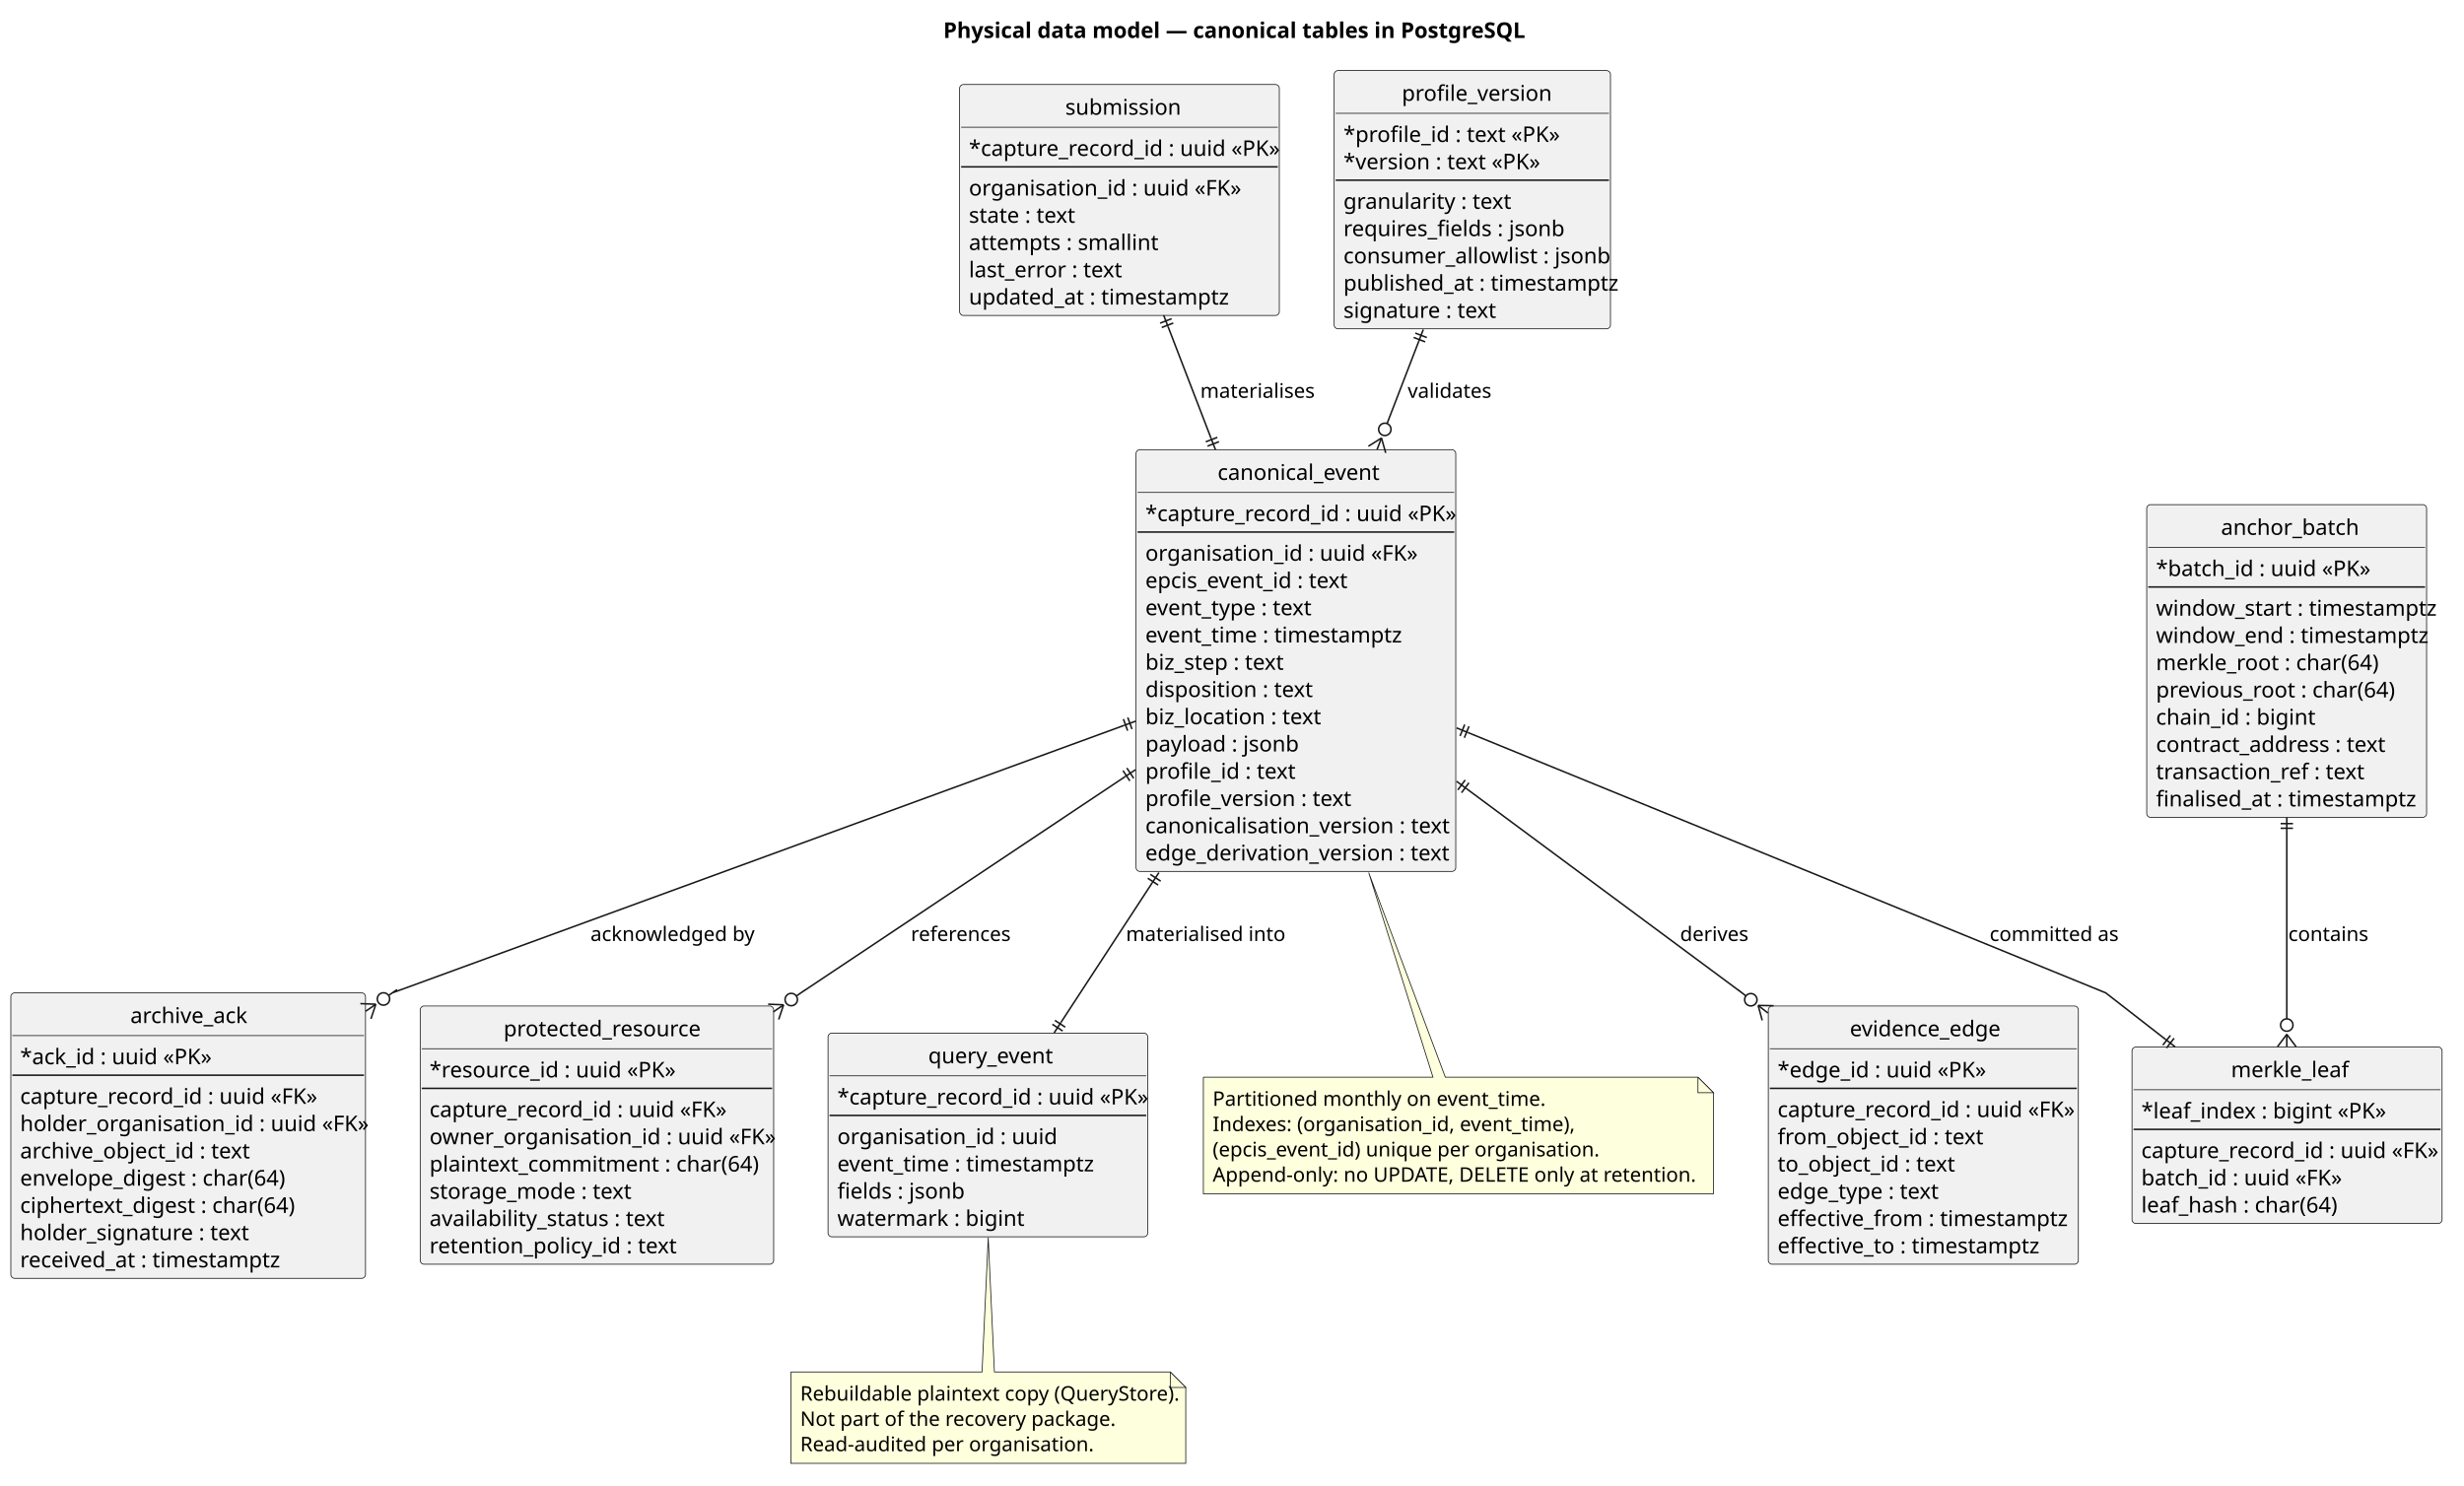
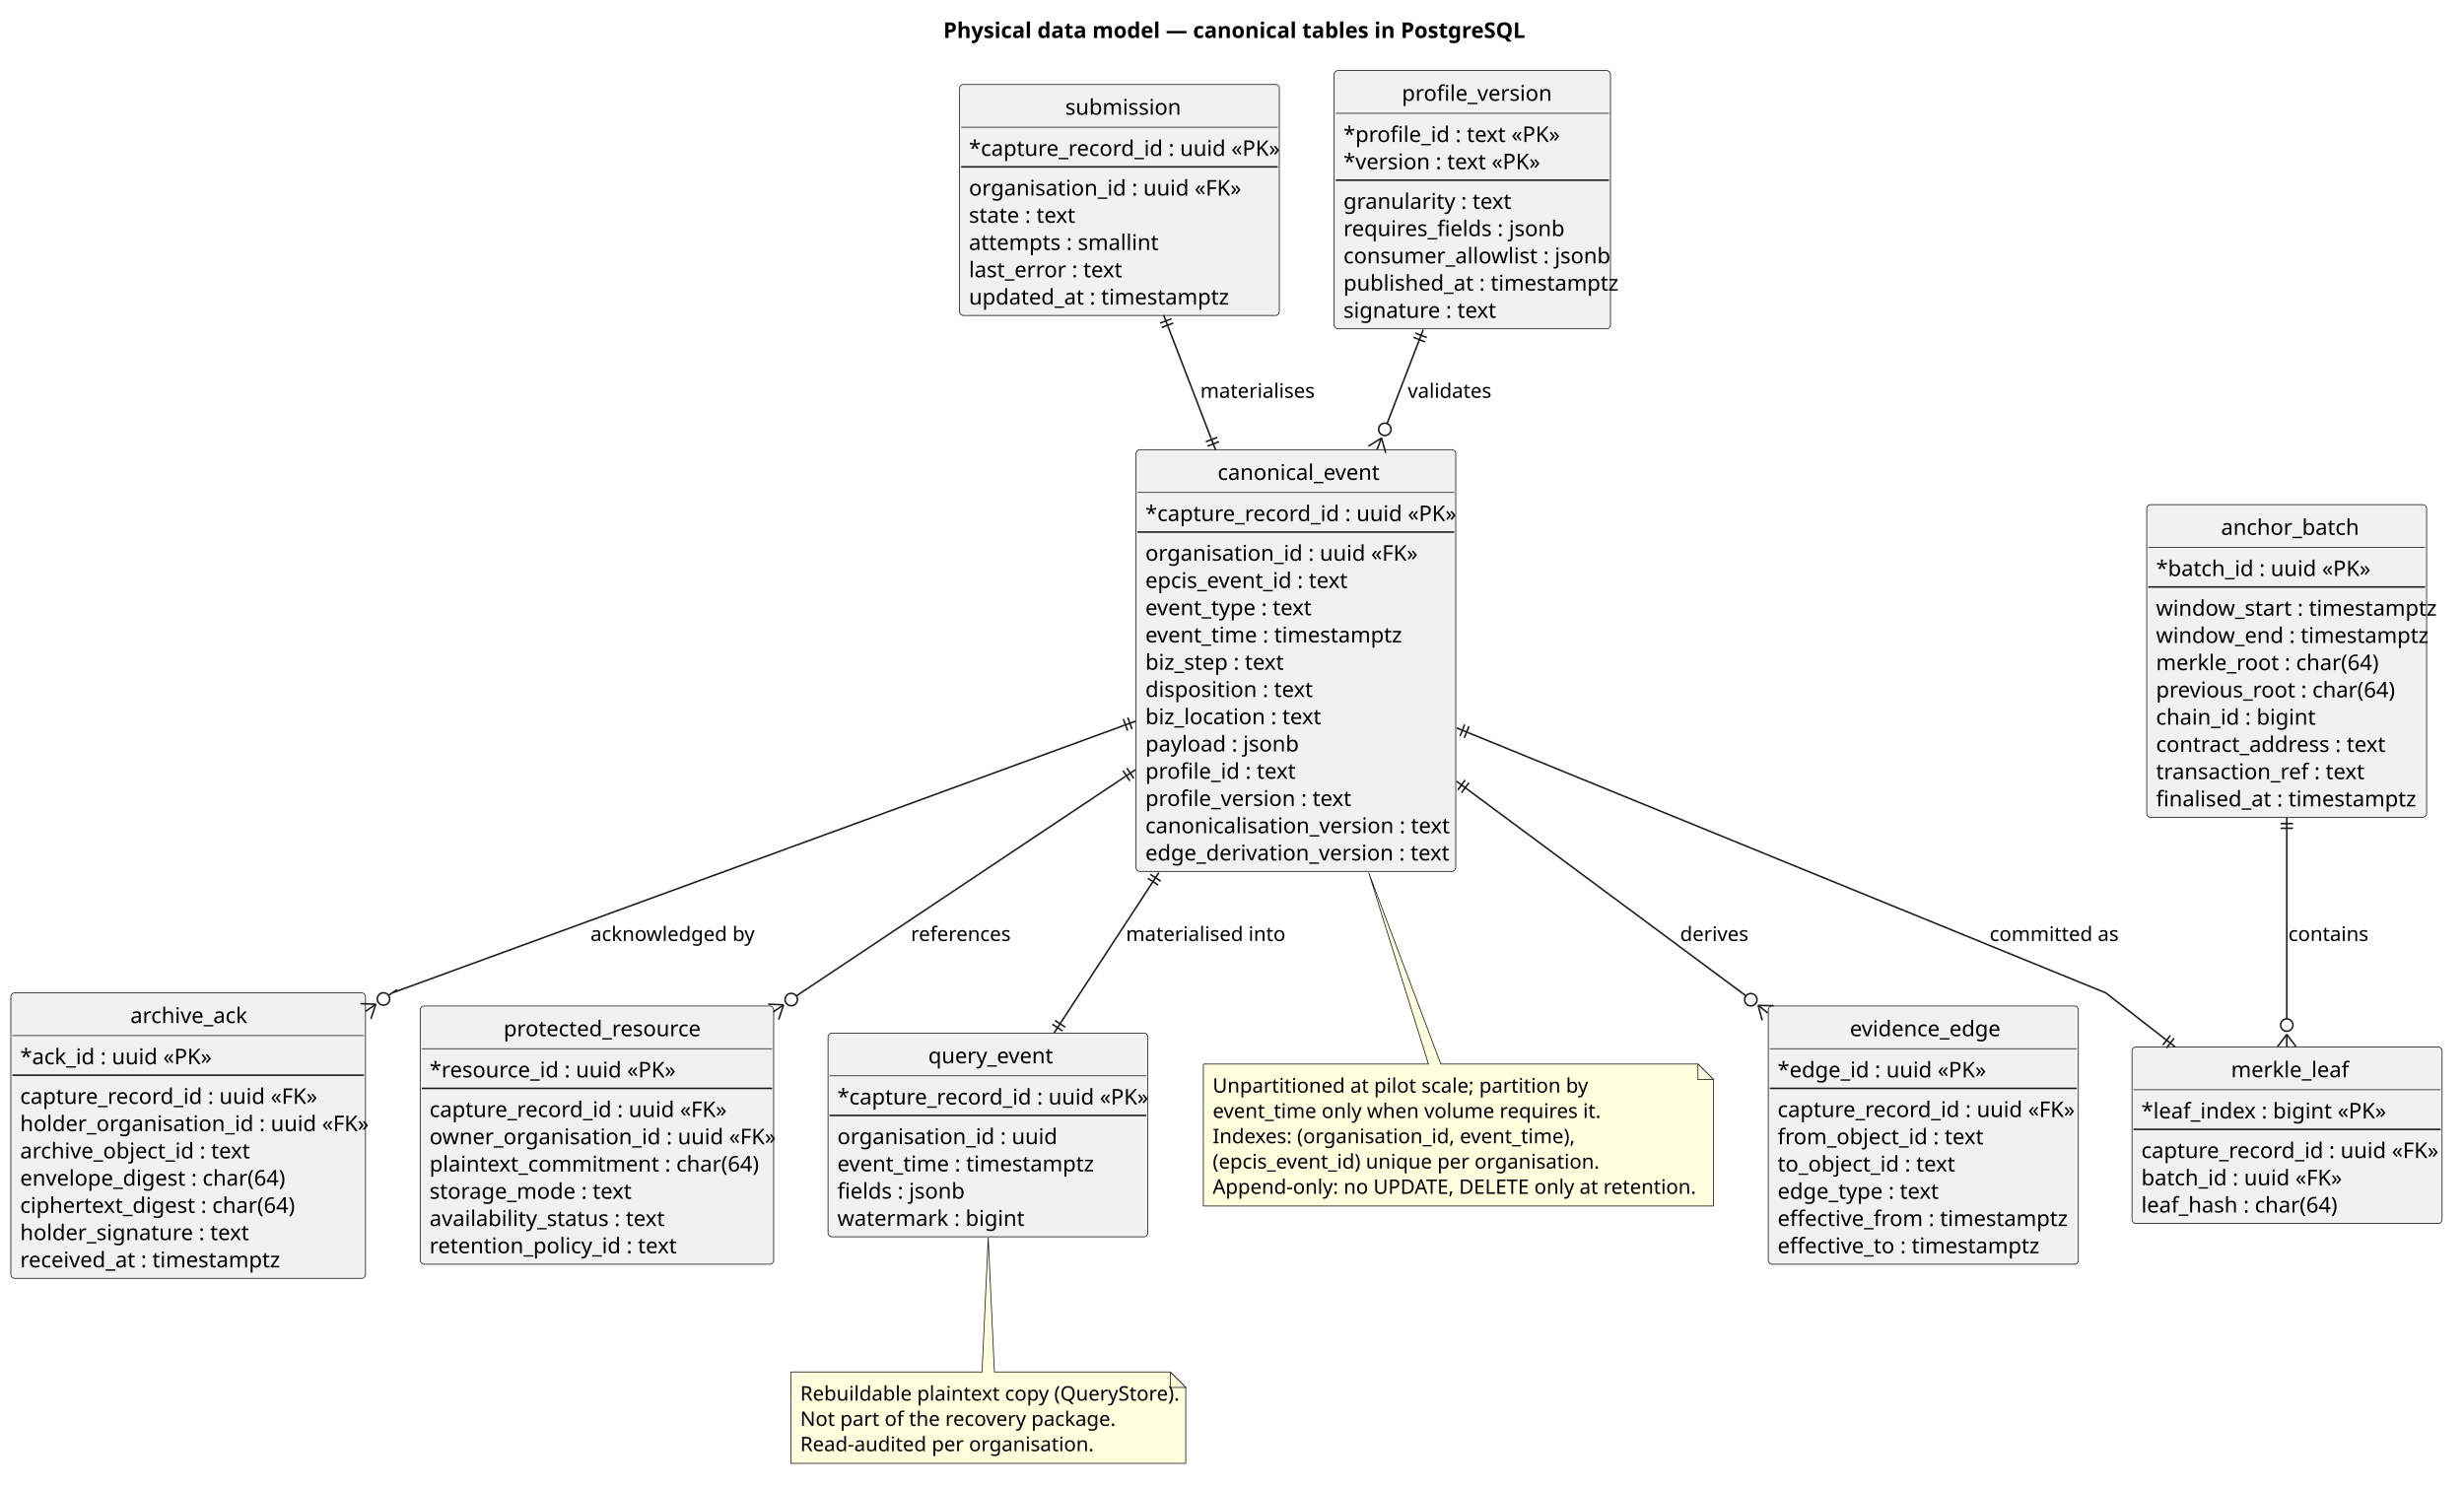
<svg xmlns="http://www.w3.org/2000/svg" version="1.1" data-diagram-type="CLASS" style="width:1592px;height:960px;background:#FFFFFF;" width="1592px" height="960px" viewBox="0 0 1592 960" zoomAndPan="magnify" preserveAspectRatio="none" contentStyleType="text/css">
  <defs />
  <g font-family="sans-serif" lengthAdjust="spacing">
    <g class="title" data-source-line="3">
      <text x="609.479" y="24.533" fill="#000" font-size="14" textLength="366.878" font-weight="700">Physical data model — canonical tables in PostgreSQL</text>
    </g>
    <g class="entity" data-qualified-name="submission" id="ent0001" data-source-line="8">
      <rect x="620" y="54.609" width="206.571" height="149.266" fill="#F1F1F1" style="stroke:#181818;stroke-width:0.5;" rx="2.5" ry="2.5" />
      <text x="688.272" y="74.143" fill="#000" font-size="14" textLength="70.027">submission</text>
      <line x1="621" y1="82.219" x2="825.571" y2="82.219" style="stroke:#181818;stroke-width:0.5;" />
      <text x="626" y="100.752" fill="#000" font-size="14" textLength="194.571">*capture_record_id : uuid «PK»</text>
      <line x1="621" y1="107.828" x2="825.571" y2="107.828" style="stroke:#181818;stroke-width:1;" />
      <text x="626" y="126.361" fill="#000" font-size="14" textLength="170.447">organisation_id : uuid «FK»</text>
      <text x="626" y="143.971" fill="#000" font-size="14" textLength="64.586">state : text</text>
      <text x="626" y="161.58" fill="#000" font-size="14" textLength="112.813">attempts : smallint</text>
      <text x="626" y="179.189" fill="#000" font-size="14" textLength="93.365">last_error : text</text>
      <text x="626" y="196.799" fill="#000" font-size="14" textLength="157.199">updated_at : timestamptz</text>
    </g>
    <g class="entity" data-qualified-name="ce" id="ent0002" data-source-line="18">
      <rect x="734" y="290.609" width="206.571" height="272.531" fill="#F1F1F1" style="stroke:#181818;stroke-width:0.5;" rx="2.5" ry="2.5" />
      <text x="786.693" y="310.143" fill="#000" font-size="14" textLength="101.186">canonical_event</text>
      <line x1="735" y1="318.219" x2="939.571" y2="318.219" style="stroke:#181818;stroke-width:0.5;" />
      <text x="740" y="336.752" fill="#000" font-size="14" textLength="194.571">*capture_record_id : uuid «PK»</text>
      <line x1="735" y1="343.828" x2="939.571" y2="343.828" style="stroke:#181818;stroke-width:1;" />
      <text x="740" y="362.361" fill="#000" font-size="14" textLength="170.447">organisation_id : uuid «FK»</text>
      <text x="740" y="379.971" fill="#000" font-size="14" textLength="127.634">epcis_event_id : text</text>
      <text x="740" y="397.58" fill="#000" font-size="14" textLength="102.73">event_type : text</text>
      <text x="740" y="415.189" fill="#000" font-size="14" textLength="155.613">event_time : timestamptz</text>
      <text x="740" y="432.799" fill="#000" font-size="14" textLength="86.379">biz_step : text</text>
      <text x="740" y="450.408" fill="#000" font-size="14" textLength="100.386">disposition : text</text>
      <text x="740" y="468.018" fill="#000" font-size="14" textLength="108.172">biz_location : text</text>
      <text x="740" y="485.627" fill="#000" font-size="14" textLength="94.179">payload : jsonb</text>
      <text x="740" y="503.236" fill="#000" font-size="14" textLength="91.048">profile_id : text</text>
      <text x="740" y="520.846" fill="#000" font-size="14" textLength="125.282">profile_version : text</text>
      <text x="740" y="538.455" fill="#000" font-size="14" textLength="186.771">canonicalisation_version : text</text>
      <text x="740" y="556.064" fill="#000" font-size="14" textLength="186.785">edge_derivation_version : text</text>
    </g>
    <g class="entity" data-qualified-name="edge" id="ent0003" data-source-line="35">
      <rect x="1142.5" y="650.109" width="200.337" height="166.875" fill="#F1F1F1" style="stroke:#181818;stroke-width:0.5;" rx="2.5" ry="2.5" />
      <text x="1195.183" y="669.643" fill="#000" font-size="14" textLength="94.972">evidence_edge</text>
      <line x1="1143.5" y1="677.719" x2="1341.837" y2="677.719" style="stroke:#181818;stroke-width:0.5;" />
      <text x="1148.5" y="696.252" fill="#000" font-size="14" textLength="131.551">*edge_id : uuid «PK»</text>
      <line x1="1143.5" y1="703.328" x2="1341.837" y2="703.328" style="stroke:#181818;stroke-width:1;" />
      <text x="1148.5" y="721.861" fill="#000" font-size="14" textLength="188.337">capture_record_id : uuid «FK»</text>
      <text x="1148.5" y="739.471" fill="#000" font-size="14" textLength="126.062">from_object_id : text</text>
      <text x="1148.5" y="757.08" fill="#000" font-size="14" textLength="109.737">to_object_id : text</text>
      <text x="1148.5" y="774.689" fill="#000" font-size="14" textLength="99.627">edge_type : text</text>
      <text x="1148.5" y="792.299" fill="#000" font-size="14" textLength="175.055">effective_from : timestamptz</text>
      <text x="1148.5" y="809.908" fill="#000" font-size="14" textLength="158.73">effective_to : timestamptz</text>
    </g>
    <g class="entity" data-qualified-name="ack" id="ent0004" data-source-line="46">
      <rect x="7" y="641.609" width="229.15" height="184.484" fill="#F1F1F1" style="stroke:#181818;stroke-width:0.5;" rx="2.5" ry="2.5" />
      <text x="84.224" y="661.143" fill="#000" font-size="14" textLength="74.703">archive_ack</text>
      <line x1="8" y1="669.219" x2="235.15" y2="669.219" style="stroke:#181818;stroke-width:0.5;" />
      <text x="13" y="687.752" fill="#000" font-size="14" textLength="122.192">*ack_id : uuid «PK»</text>
      <line x1="8" y1="694.828" x2="235.15" y2="694.828" style="stroke:#181818;stroke-width:1;" />
      <text x="13" y="713.361" fill="#000" font-size="14" textLength="188.337">capture_record_id : uuid «FK»</text>
      <text x="13" y="730.971" fill="#000" font-size="14" textLength="217.15">holder_organisation_id : uuid «FK»</text>
      <text x="13" y="748.58" fill="#000" font-size="14" textLength="143.192">archive_object_id : text</text>
      <text x="13" y="766.189" fill="#000" font-size="14" textLength="165.771">envelope_digest : char(64)</text>
      <text x="13" y="783.799" fill="#000" font-size="14" textLength="169.641">ciphertext_digest : char(64)</text>
      <text x="13" y="801.408" fill="#000" font-size="14" textLength="138.53">holder_signature : text</text>
      <text x="13" y="819.018" fill="#000" font-size="14" textLength="159.51">received_at : timestamptz</text>
    </g>
    <g class="entity" data-qualified-name="leaf" id="ent0005" data-source-line="58">
      <rect x="1377.5" y="676.609" width="200.337" height="114.047" fill="#F1F1F1" style="stroke:#181818;stroke-width:0.5;" rx="2.5" ry="2.5" />
      <text x="1441.486" y="696.143" fill="#000" font-size="14" textLength="72.365">merkle_leaf</text>
      <line x1="1378.5" y1="704.219" x2="1576.837" y2="704.219" style="stroke:#181818;stroke-width:0.5;" />
      <text x="1383.5" y="722.752" fill="#000" font-size="14" textLength="152.551">*leaf_index : bigint «PK»</text>
      <line x1="1378.5" y1="729.828" x2="1576.837" y2="729.828" style="stroke:#181818;stroke-width:1;" />
      <text x="1383.5" y="748.361" fill="#000" font-size="14" textLength="188.337">capture_record_id : uuid «FK»</text>
      <text x="1383.5" y="765.971" fill="#000" font-size="14" textLength="128.42">batch_id : uuid «FK»</text>
      <text x="1383.5" y="783.58" fill="#000" font-size="14" textLength="124.517">leaf_hash : char(64)</text>
    </g>
    <g class="entity" data-qualified-name="batch" id="ent0006" data-source-line="66">
      <rect x="1387" y="326.109" width="180.834" height="202.094" fill="#F1F1F1" style="stroke:#181818;stroke-width:0.5;" rx="2.5" ry="2.5" />
      <text x="1434.997" y="345.643" fill="#000" font-size="14" textLength="84.841">anchor_batch</text>
      <line x1="1388" y1="353.719" x2="1566.834" y2="353.719" style="stroke:#181818;stroke-width:0.5;" />
      <text x="1393" y="372.252" fill="#000" font-size="14" textLength="134.654">*batch_id : uuid «PK»</text>
      <line x1="1388" y1="379.328" x2="1566.834" y2="379.328" style="stroke:#181818;stroke-width:1;" />
      <text x="1393" y="397.861" fill="#000" font-size="14" textLength="168.834">window_start : timestamptz</text>
      <text x="1393" y="415.471" fill="#000" font-size="14" textLength="164.965">window_end : timestamptz</text>
      <text x="1393" y="433.08" fill="#000" font-size="14" textLength="137.717">merkle_root : char(64)</text>
      <text x="1393" y="450.689" fill="#000" font-size="14" textLength="148.627">previous_root : char(64)</text>
      <text x="1393" y="468.299" fill="#000" font-size="14" textLength="97.289">chain_id : bigint</text>
      <text x="1393" y="485.908" fill="#000" font-size="14" textLength="141.627">contract_address : text</text>
      <text x="1393" y="503.518" fill="#000" font-size="14" textLength="126.841">transaction_ref : text</text>
      <text x="1393" y="521.127" fill="#000" font-size="14" textLength="157.958">finalised_at : timestamptz</text>
    </g>
    <g class="entity" data-qualified-name="res" id="ent0007" data-source-line="79">
      <rect x="271.5" y="650.109" width="228.364" height="166.875" fill="#F1F1F1" style="stroke:#181818;stroke-width:0.5;" rx="2.5" ry="2.5" />
      <text x="325.369" y="669.643" fill="#000" font-size="14" textLength="120.627">protected_resource</text>
      <line x1="272.5" y1="677.719" x2="498.864" y2="677.719" style="stroke:#181818;stroke-width:0.5;" />
      <text x="277.5" y="696.252" fill="#000" font-size="14" textLength="154.875">*resource_id : uuid «PK»</text>
      <line x1="272.5" y1="703.328" x2="498.864" y2="703.328" style="stroke:#181818;stroke-width:1;" />
      <text x="277.5" y="721.861" fill="#000" font-size="14" textLength="188.337">capture_record_id : uuid «FK»</text>
      <text x="277.5" y="739.471" fill="#000" font-size="14" textLength="216.364">owner_organisation_id : uuid «FK»</text>
      <text x="277.5" y="757.08" fill="#000" font-size="14" textLength="199.965">plaintext_commitment : char(64)</text>
      <text x="277.5" y="774.689" fill="#000" font-size="14" textLength="123.737">storage_mode : text</text>
      <text x="277.5" y="792.299" fill="#000" font-size="14" textLength="143.958">availability_status : text</text>
      <text x="277.5" y="809.908" fill="#000" font-size="14" textLength="150.979">retention_policy_id : text</text>
    </g>
    <g class="entity" data-qualified-name="profile" id="ent0008" data-source-line="90">
      <rect x="862" y="45.609" width="178.53" height="166.875" fill="#F1F1F1" style="stroke:#181818;stroke-width:0.5;" rx="2.5" ry="2.5" />
      <text x="905.741" y="65.143" fill="#000" font-size="14" textLength="91.048">profile_version</text>
      <line x1="863" y1="73.219" x2="1039.53" y2="73.219" style="stroke:#181818;stroke-width:0.5;" />
      <text x="868" y="91.752" fill="#000" font-size="14" textLength="134.634">*profile_id : text «PK»</text>
      <text x="868" y="109.361" fill="#000" font-size="14" textLength="122.951">*version : text «PK»</text>
      <line x1="863" y1="116.438" x2="1039.53" y2="116.438" style="stroke:#181818;stroke-width:1;" />
      <text x="868" y="134.971" fill="#000" font-size="14" textLength="99.6">granularity : text</text>
      <text x="868" y="152.58" fill="#000" font-size="14" textLength="136.186">requires_fields : jsonb</text>
      <text x="868" y="170.189" fill="#000" font-size="14" textLength="163.406">consumer_allowlist : jsonb</text>
      <text x="868" y="187.799" fill="#000" font-size="14" textLength="166.53">published_at : timestamptz</text>
      <text x="868" y="205.408" fill="#000" font-size="14" textLength="91.827">signature : text</text>
    </g>
    <g class="entity" data-qualified-name="qe" id="ent0009" data-source-line="101">
      <rect x="535" y="667.609" width="206.571" height="131.656" fill="#F1F1F1" style="stroke:#181818;stroke-width:0.5;" rx="2.5" ry="2.5" />
      <text x="599.758" y="687.143" fill="#000" font-size="14" textLength="77.055">query_event</text>
      <line x1="536" y1="695.219" x2="740.571" y2="695.219" style="stroke:#181818;stroke-width:0.5;" />
      <text x="541" y="713.752" fill="#000" font-size="14" textLength="194.571">*capture_record_id : uuid «PK»</text>
      <line x1="536" y1="720.828" x2="740.571" y2="720.828" style="stroke:#181818;stroke-width:1;" />
      <text x="541" y="739.361" fill="#000" font-size="14" textLength="133.096">organisation_id : uuid</text>
      <text x="541" y="756.971" fill="#000" font-size="14" textLength="155.613">event_time : timestamptz</text>
      <text x="541" y="774.58" fill="#000" font-size="14" textLength="77.82">fields : jsonb</text>
      <text x="541" y="792.189" fill="#000" font-size="14" textLength="110.482">watermark : bigint</text>
    </g>
    <g class="entity" data-qualified-name="GMN18" id="ent0019" data-source-line="120">
-       <path d="M777.5,696.109 L777.5,771.516 A0,0 0 0 0 777.5,771.516 L1107.047,771.516 A0,0 0 0 0 1107.047,771.516 L1107.047,706.109 L1097.047,696.109 L933.84,696.109 L884.32,563.889 L925.84,696.109 L777.5,696.109 A0,0 0 0 0 777.5,696.109" style="stroke:#181818;stroke-width:0.5;" fill="#FEFFDD" />
-       <path d="M1097.047,696.109 L1097.047,706.109 L1107.047,706.109 L1097.047,696.109" style="stroke:#181818;stroke-width:0.5;" fill="#FEFFDD" />
-       <text x="783.5" y="714.604" fill="#000" font-size="13" textLength="200.167">Partitioned monthly on event_time.</text>
-       <text x="783.5" y="730.956" fill="#000" font-size="13" textLength="224.015">Indexes: (organisation_id, event_time),</text>
-       <text x="783.5" y="747.308" fill="#000" font-size="13" textLength="238.488">(epcis_event_id) unique per organisation.</text>
-       <text x="783.5" y="763.659" fill="#000" font-size="13" textLength="308.547">Append-only: no UPDATE, DELETE only at retention.</text>
-     </g>
-     <g class="entity" data-qualified-name="GMN21" id="ent0022" data-source-line="127">
+       <path d="M777.5,687.609 L777.5,779.367 A0,0 0 0 0 777.5,779.367 L1107.047,779.367 A0,0 0 0 0 1107.047,779.367 L1107.047,697.609 L1097.047,687.609 L930.92,687.609 L884.32,563.889 L922.92,687.609 L777.5,687.609 A0,0 0 0 0 777.5,687.609" style="stroke:#181818;stroke-width:0.5;" fill="#FEFFDD" />
+       <path d="M1097.047,687.609 L1097.047,697.609 L1107.047,697.609 L1097.047,687.609" style="stroke:#181818;stroke-width:0.5;" fill="#FEFFDD" />
+       <text x="783.5" y="706.104" fill="#000" font-size="13" textLength="224.015">Unpartitioned at pilot scale; partition by</text>
+       <text x="783.5" y="722.456" fill="#000" font-size="13" textLength="235.562">event_time only when volume requires it.</text>
+       <text x="783.5" y="738.808" fill="#000" font-size="13" textLength="224.015">Indexes: (organisation_id, event_time),</text>
+       <text x="783.5" y="755.159" fill="#000" font-size="13" textLength="238.488">(epcis_event_id) unique per organisation.</text>
+       <text x="783.5" y="771.511" fill="#000" font-size="13" textLength="308.547">Append-only: no UPDATE, DELETE only at retention.</text>
+     </g>
+     <g class="entity" data-qualified-name="GMN21" id="ent0022" data-source-line="128">
      <path d="M511,886.609 L511,945.664 A0,0 0 0 0 511,945.664 L766.121,945.664 A0,0 0 0 0 766.121,945.664 L766.121,896.609 L756.121,886.609 L642.5,886.609 L638.5,799.769 L634.5,886.609 L511,886.609 A0,0 0 0 0 511,886.609" style="stroke:#181818;stroke-width:0.5;" fill="#FEFFDD" />
      <path d="M756.121,886.609 L756.121,896.609 L766.121,896.609 L756.121,886.609" style="stroke:#181818;stroke-width:0.5;" fill="#FEFFDD" />
      <text x="517" y="905.104" fill="#000" font-size="13" textLength="234.121">Rebuildable plaintext copy (QueryStore).</text>
      <text x="517" y="921.456" fill="#000" font-size="13" textLength="192.213">Not part of the recovery package.</text>
      <text x="517" y="937.808" fill="#000" font-size="13" textLength="178.509">Read-audited per organisation.</text>
    </g>
    <g class="link" data-entity-1="ent0001" data-entity-2="ent0002" id="lnk10" data-source-line="110" data-link-type="association">
      <path d="M754.704,211.125 C764.854,237.495 770.905,253.194 782.435,283.134" style="stroke:#181818;stroke-width:1;" fill="none" id="submission-ce" codeLine="110" />
      <line x1="749.534" y1="208.829" x2="757" y2="205.956" style="stroke:#181818;stroke-width:1;" />
      <line x1="750.611" y1="211.629" x2="758.078" y2="208.755" style="stroke:#181818;stroke-width:1;" />
      <line x1="754.704" y1="211.125" x2="751.83" y2="203.659" style="stroke:#181818;stroke-width:1;" />
      <line x1="787.605" y1="285.429" x2="780.14" y2="288.304" style="stroke:#181818;stroke-width:1;" />
      <line x1="786.527" y1="282.63" x2="779.062" y2="285.505" style="stroke:#181818;stroke-width:1;" />
      <line x1="782.435" y1="283.134" x2="785.31" y2="290.599" style="stroke:#181818;stroke-width:1;" />
      <text x="775.5" y="257.104" fill="#000" font-size="13" textLength="69.354">materialises</text>
    </g>
    <g class="link" data-entity-1="ent0002" data-entity-2="ent0003" id="lnk11" data-source-line="111" data-link-type="crowfoot">
      <path d="M947.496,509.654 C1030.056,570.864 1125.5,641.609 1125.5,641.609 C1125.5,641.609 1117.931,635.729 1128.051,643.599" style="stroke:#181818;stroke-width:1;" fill="none" id="ce-edge" codeLine="111" />
      <line x1="941.901" y1="510.485" x2="946.665" y2="504.058" style="stroke:#181818;stroke-width:1;" />
      <line x1="944.311" y1="512.272" x2="949.075" y2="505.845" style="stroke:#181818;stroke-width:1;" />
      <line x1="947.496" y1="509.654" x2="941.07" y2="504.889" style="stroke:#181818;stroke-width:1;" />
      <line x1="1135.945" y1="649.738" x2="1145.943" y2="649.913" style="stroke:#181818;stroke-width:1;" />
      <line x1="1135.945" y1="649.738" x2="1138.577" y2="659.386" style="stroke:#181818;stroke-width:1;" />
      <line x1="1135.945" y1="649.738" x2="1142.26" y2="654.649" style="stroke:#181818;stroke-width:1;" />
      <ellipse cx="1131.208" cy="646.055" rx="4" ry="4" fill="none" style="stroke:#181818;stroke-width:1;" />
      <text x="1085.5" y="608.104" fill="#000" font-size="13" textLength="41.907">derives</text>
    </g>
    <g class="link" data-entity-1="ent0002" data-entity-2="ent0004" id="lnk12" data-source-line="112" data-link-type="crowfoot">
      <path d="M726.256,468.776 C558.436,530.126 253.5,641.609 253.5,641.609 C253.5,641.609 261.536,636.058 251.056,643.288" style="stroke:#181818;stroke-width:1;" fill="none" id="ce-ack" codeLine="112" />
      <line x1="728.64" y1="463.646" x2="731.387" y2="471.16" style="stroke:#181818;stroke-width:1;" />
      <line x1="725.822" y1="464.676" x2="728.569" y2="472.19" style="stroke:#181818;stroke-width:1;" />
      <line x1="726.256" y1="468.776" x2="733.77" y2="466.029" style="stroke:#181818;stroke-width:1;" />
      <line x1="242.825" y1="648.966" x2="239.647" y2="658.448" style="stroke:#181818;stroke-width:1;" />
      <line x1="242.825" y1="648.966" x2="232.833" y2="648.571" style="stroke:#181818;stroke-width:1;" />
      <line x1="242.825" y1="648.966" x2="236.24" y2="653.509" style="stroke:#181818;stroke-width:1;" />
      <ellipse cx="247.764" cy="645.559" rx="4" ry="4" fill="none" style="stroke:#181818;stroke-width:1;" />
      <text x="381.5" y="608.104" fill="#000" font-size="13" textLength="100.458">acknowledged by</text>
    </g>
    <g class="link" data-entity-1="ent0002" data-entity-2="ent0005" id="lnk13" data-source-line="113" data-link-type="association">
      <path d="M948.547,473.443 C1101.017,535.683 1360.5,641.609 1360.5,641.609 C1360.5,641.609 1375.004,652.899 1399.084,671.619" style="stroke:#181818;stroke-width:1;" fill="none" id="ce-leaf" codeLine="113" />
      <line x1="943.332" y1="475.634" x2="946.355" y2="468.228" style="stroke:#181818;stroke-width:1;" />
      <line x1="946.109" y1="476.768" x2="949.133" y2="469.362" style="stroke:#181818;stroke-width:1;" />
      <line x1="948.547" y1="473.443" x2="941.14" y2="470.419" style="stroke:#181818;stroke-width:1;" />
      <line x1="1404.697" y1="670.916" x2="1399.787" y2="677.232" style="stroke:#181818;stroke-width:1;" />
      <line x1="1402.329" y1="669.075" x2="1397.419" y2="675.391" style="stroke:#181818;stroke-width:1;" />
      <line x1="1399.084" y1="671.619" x2="1405.4" y2="676.529" style="stroke:#181818;stroke-width:1;" />
      <text x="1285.5" y="608.104" fill="#000" font-size="13" textLength="77.302">committed as</text>
    </g>
    <g class="link" data-entity-1="ent0006" data-entity-2="ent0005" id="lnk14" data-source-line="114" data-link-type="crowfoot">
      <path d="M1477.5,536.239 C1477.5,585.459 1477.5,616.959 1477.5,658.409" style="stroke:#181818;stroke-width:1;" fill="none" id="batch-leaf" codeLine="114" />
      <line x1="1473.5" y1="532.239" x2="1481.5" y2="532.239" style="stroke:#181818;stroke-width:1;" />
      <line x1="1473.5" y1="535.239" x2="1481.5" y2="535.239" style="stroke:#181818;stroke-width:1;" />
      <line x1="1477.5" y1="536.239" x2="1477.5" y2="528.239" style="stroke:#181818;stroke-width:1;" />
      <line x1="1477.5" y1="668.409" x2="1483.5" y2="676.409" style="stroke:#181818;stroke-width:1;" />
      <line x1="1477.5" y1="668.409" x2="1471.5" y2="676.409" style="stroke:#181818;stroke-width:1;" />
      <line x1="1477.5" y1="668.409" x2="1477.5" y2="676.409" style="stroke:#181818;stroke-width:1;" />
      <ellipse cx="1477.5" cy="662.409" rx="4" ry="4" fill="none" style="stroke:#181818;stroke-width:1;" />
      <text x="1478.5" y="608.104" fill="#000" font-size="13" textLength="48.42">contains</text>
    </g>
    <g class="link" data-entity-1="ent0002" data-entity-2="ent0007" id="lnk15" data-source-line="115" data-link-type="crowfoot">
      <path d="M726.955,501.869 C633.515,564.209 517.5,641.609 517.5,641.609 C517.5,641.609 525.309,636.221 514.519,643.661" style="stroke:#181818;stroke-width:1;" fill="none" id="ce-res" codeLine="115" />
      <line x1="728.063" y1="496.322" x2="732.503" y2="502.977" style="stroke:#181818;stroke-width:1;" />
      <line x1="725.567" y1="497.987" x2="730.007" y2="504.642" style="stroke:#181818;stroke-width:1;" />
      <line x1="726.955" y1="501.869" x2="733.61" y2="497.429" style="stroke:#181818;stroke-width:1;" />
      <line x1="506.286" y1="649.338" x2="503.106" y2="658.819" style="stroke:#181818;stroke-width:1;" />
      <line x1="506.286" y1="649.338" x2="496.294" y2="648.94" style="stroke:#181818;stroke-width:1;" />
      <line x1="506.286" y1="649.338" x2="499.7" y2="653.879" style="stroke:#181818;stroke-width:1;" />
      <ellipse cx="511.226" cy="645.932" rx="4" ry="4" fill="none" style="stroke:#181818;stroke-width:1;" />
      <text x="588.5" y="608.104" fill="#000" font-size="13" textLength="61.42">references</text>
    </g>
    <g class="link" data-entity-1="ent0008" data-entity-2="ent0002" id="lnk16" data-source-line="116" data-link-type="crowfoot">
      <path d="M916.716,220.425 C907.436,244.535 906.384,247.274 896.184,273.734" style="stroke:#181818;stroke-width:1;" fill="none" id="profile-ce" codeLine="116" />
      <line x1="914.42" y1="215.256" x2="921.886" y2="218.129" style="stroke:#181818;stroke-width:1;" />
      <line x1="913.342" y1="218.055" x2="920.809" y2="220.929" style="stroke:#181818;stroke-width:1;" />
      <line x1="916.716" y1="220.425" x2="919.59" y2="212.959" style="stroke:#181818;stroke-width:1;" />
      <line x1="892.588" y1="283.065" x2="895.308" y2="292.688" style="stroke:#181818;stroke-width:1;" />
      <line x1="892.588" y1="283.065" x2="884.112" y2="288.371" style="stroke:#181818;stroke-width:1;" />
      <line x1="892.588" y1="283.065" x2="889.71" y2="290.529" style="stroke:#181818;stroke-width:1;" />
      <ellipse cx="894.746" cy="277.466" rx="4" ry="4" fill="none" style="stroke:#181818;stroke-width:1;" />
      <text x="909.5" y="257.104" fill="#000" font-size="13" textLength="51.308">validates</text>
    </g>
    <g class="link" data-entity-1="ent0002" data-entity-2="ent0009" id="lnk17" data-source-line="117" data-link-type="association">
      <path d="M744.393,570.586 C720.863,606.586 705.277,630.433 685.467,660.743" style="stroke:#181818;stroke-width:1;" fill="none" id="ce-qe" codeLine="117" />
      <line x1="743.233" y1="565.049" x2="749.93" y2="569.426" style="stroke:#181818;stroke-width:1;" />
      <line x1="741.592" y1="567.56" x2="748.288" y2="571.937" style="stroke:#181818;stroke-width:1;" />
      <line x1="744.393" y1="570.586" x2="748.77" y2="563.889" style="stroke:#181818;stroke-width:1;" />
      <line x1="686.627" y1="666.279" x2="679.93" y2="661.903" style="stroke:#181818;stroke-width:1;" />
      <line x1="688.268" y1="663.768" x2="681.571" y2="659.392" style="stroke:#181818;stroke-width:1;" />
      <line x1="685.467" y1="660.743" x2="681.09" y2="667.439" style="stroke:#181818;stroke-width:1;" />
      <text x="727.5" y="608.104" fill="#000" font-size="13" textLength="94.656">materialised into</text>
    </g>
  </g>
</svg>
